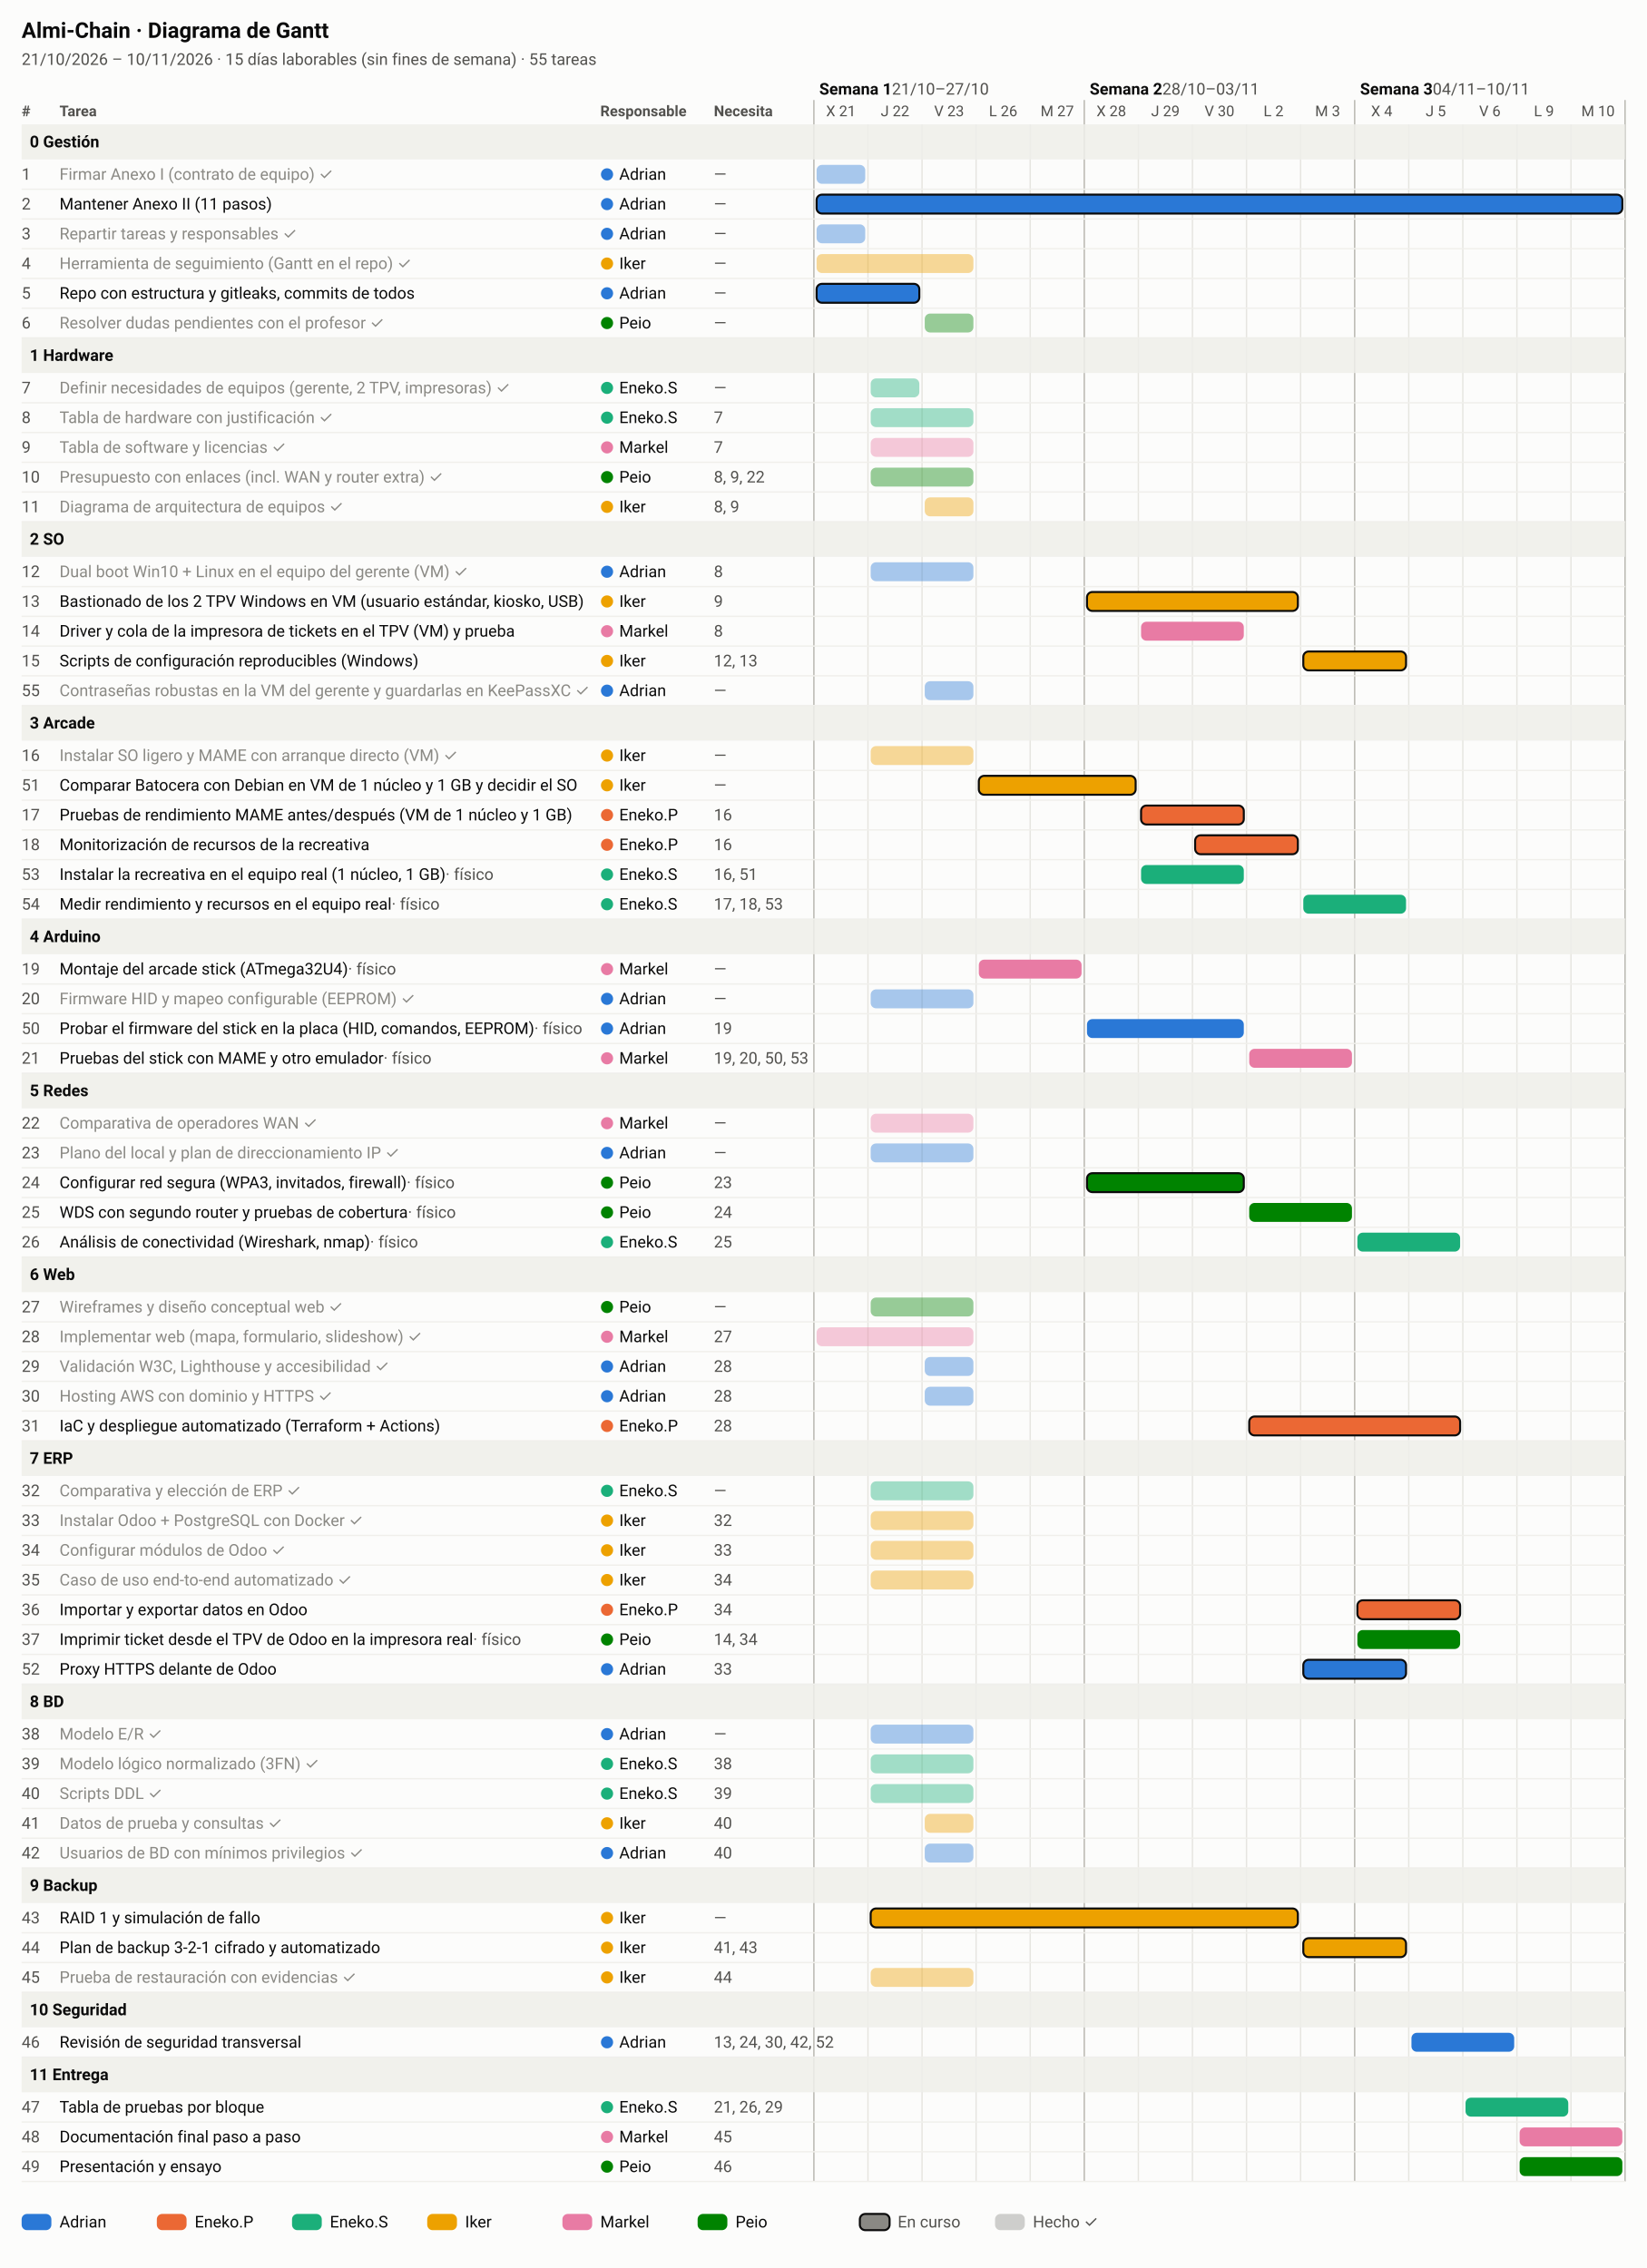
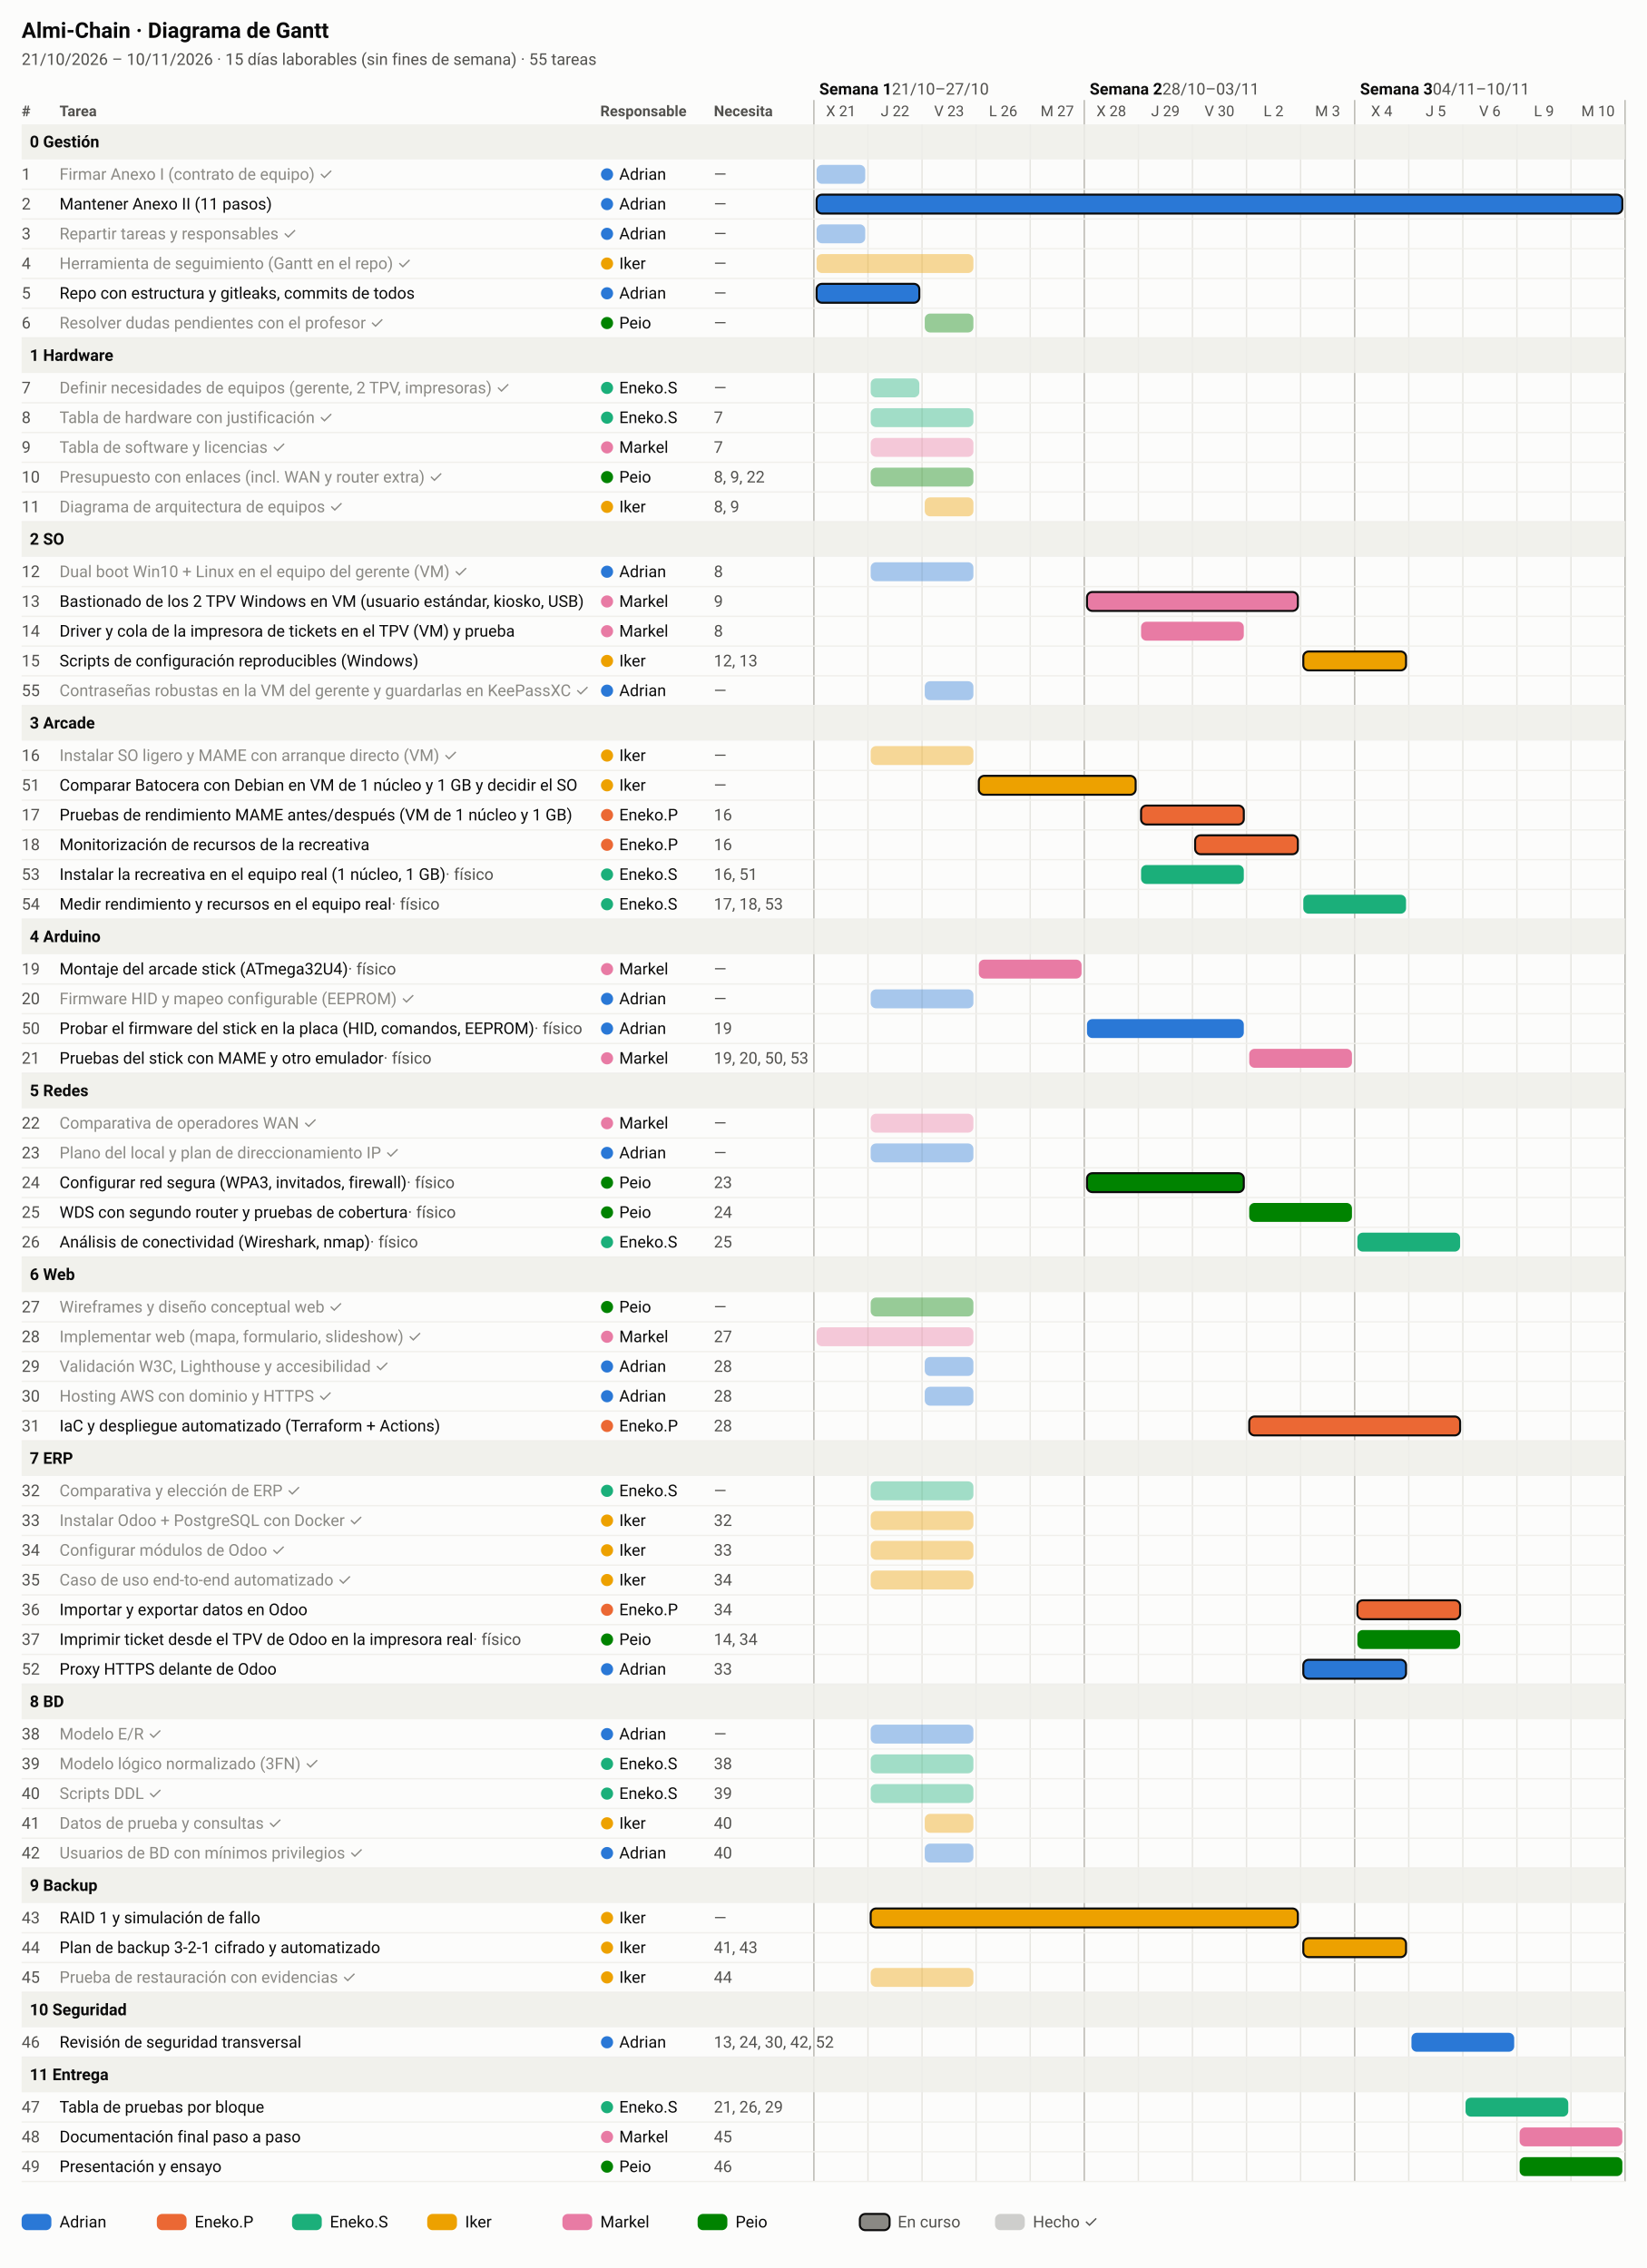
<svg xmlns="http://www.w3.org/2000/svg" width="1218" height="1678" viewBox="0 0 1218 1678" font-family="system-ui, -apple-system, Segoe UI, Roboto, sans-serif" font-size="12">
  <style>.t{fill:#0b0b0b}.s{fill:#52514e}.m{fill:#8a8984}.b{font-weight:600}</style>
  <rect width="1218" height="1678" fill="#fcfcfb" />
  <text x="16" y="28" class="t b" font-size="16">Almi-Chain · Diagrama de Gantt</text>
  <text x="16" y="48" class="s">21/10/2026 – 10/11/2026 · 15 días laborables (sin fines de semana) · 55 tareas</text>
  <text x="606" y="70" class="t b">Semana 1<tspan class="s" font-weight="400"> 21/10–27/10</tspan>
  </text>
  <text x="806" y="70" class="t b">Semana 2<tspan class="s" font-weight="400"> 28/10–03/11</tspan>
  </text>
  <text x="1006" y="70" class="t b">Semana 3<tspan class="s" font-weight="400"> 04/11–10/11</tspan>
  </text>
  <text x="622.0" y="86" text-anchor="middle" class="s" font-size="11">X 21</text>
  <text x="662.0" y="86" text-anchor="middle" class="s" font-size="11">J 22</text>
  <text x="702.0" y="86" text-anchor="middle" class="s" font-size="11">V 23</text>
  <text x="742.0" y="86" text-anchor="middle" class="s" font-size="11">L 26</text>
  <text x="782.0" y="86" text-anchor="middle" class="s" font-size="11">M 27</text>
  <text x="822.0" y="86" text-anchor="middle" class="s" font-size="11">X 28</text>
  <text x="862.0" y="86" text-anchor="middle" class="s" font-size="11">J 29</text>
  <text x="902.0" y="86" text-anchor="middle" class="s" font-size="11">V 30</text>
  <text x="942.0" y="86" text-anchor="middle" class="s" font-size="11">L 2</text>
  <text x="982.0" y="86" text-anchor="middle" class="s" font-size="11">M 3</text>
  <text x="1022.0" y="86" text-anchor="middle" class="s" font-size="11">X 4</text>
  <text x="1062.0" y="86" text-anchor="middle" class="s" font-size="11">J 5</text>
  <text x="1102.0" y="86" text-anchor="middle" class="s" font-size="11">V 6</text>
  <text x="1142.0" y="86" text-anchor="middle" class="s" font-size="11">L 9</text>
  <text x="1182.0" y="86" text-anchor="middle" class="s" font-size="11">M 10</text>
  <text x="16" y="86" class="s b" font-size="11">#</text>
  <text x="44" y="86" class="s b" font-size="11">Tarea</text>
  <text x="444" y="86" class="s b" font-size="11">Responsable</text>
  <text x="528" y="86" class="s b" font-size="11">Necesita</text>
  <line x1="602" y1="74" x2="602" y2="1614" stroke="#b8b7b0" stroke-width="1" />
  <line x1="642" y1="92" x2="642" y2="1614" stroke="#e6e5e0" stroke-width="1" />
  <line x1="682" y1="92" x2="682" y2="1614" stroke="#e6e5e0" stroke-width="1" />
  <line x1="722" y1="92" x2="722" y2="1614" stroke="#e6e5e0" stroke-width="1" />
  <line x1="762" y1="92" x2="762" y2="1614" stroke="#e6e5e0" stroke-width="1" />
  <line x1="802" y1="74" x2="802" y2="1614" stroke="#b8b7b0" stroke-width="1" />
  <line x1="842" y1="92" x2="842" y2="1614" stroke="#e6e5e0" stroke-width="1" />
  <line x1="882" y1="92" x2="882" y2="1614" stroke="#e6e5e0" stroke-width="1" />
  <line x1="922" y1="92" x2="922" y2="1614" stroke="#e6e5e0" stroke-width="1" />
  <line x1="962" y1="92" x2="962" y2="1614" stroke="#e6e5e0" stroke-width="1" />
  <line x1="1002" y1="74" x2="1002" y2="1614" stroke="#b8b7b0" stroke-width="1" />
  <line x1="1042" y1="92" x2="1042" y2="1614" stroke="#e6e5e0" stroke-width="1" />
  <line x1="1082" y1="92" x2="1082" y2="1614" stroke="#e6e5e0" stroke-width="1" />
  <line x1="1122" y1="92" x2="1122" y2="1614" stroke="#e6e5e0" stroke-width="1" />
  <line x1="1162" y1="92" x2="1162" y2="1614" stroke="#e6e5e0" stroke-width="1" />
  <line x1="1202" y1="74" x2="1202" y2="1614" stroke="#b8b7b0" stroke-width="1" />
  <rect x="16" y="92" width="1186" height="26" fill="#efeeea" fill-opacity="0.85" />
  <text x="22" y="109" class="t b">0 Gestión</text>
  <line x1="16" y1="140" x2="1202" y2="140" stroke="#f0efeb" />
  <text x="16" y="133.0" class="s">1</text>
  <text x="44" y="133.0" class="m">Firmar Anexo I (contrato de equipo) ✓</text>
  <circle cx="449" cy="129.0" r="4.5" fill="#2a78d6" />
  <text x="458" y="133.0" class="t">Adrian</text>
  <text x="528" y="133.0" class="s">—</text>
  <rect x="604" y="122" width="36" height="14" rx="4" fill="#2a78d6" fill-opacity="0.4" />
  <line x1="16" y1="162" x2="1202" y2="162" stroke="#f0efeb" />
  <text x="16" y="155.0" class="s">2</text>
  <text x="44" y="155.0" class="t">Mantener Anexo II (11 pasos)</text>
  <circle cx="449" cy="151.0" r="4.5" fill="#2a78d6" />
  <text x="458" y="155.0" class="t">Adrian</text>
  <text x="528" y="155.0" class="s">—</text>
  <rect x="604" y="144" width="596" height="14" rx="4" fill="#2a78d6" stroke="#0b0b0b" stroke-width="1.5" />
  <line x1="16" y1="184" x2="1202" y2="184" stroke="#f0efeb" />
  <text x="16" y="177.0" class="s">3</text>
  <text x="44" y="177.0" class="m">Repartir tareas y responsables ✓</text>
  <circle cx="449" cy="173.0" r="4.5" fill="#2a78d6" />
  <text x="458" y="177.0" class="t">Adrian</text>
  <text x="528" y="177.0" class="s">—</text>
  <rect x="604" y="166" width="36" height="14" rx="4" fill="#2a78d6" fill-opacity="0.4" />
  <line x1="16" y1="206" x2="1202" y2="206" stroke="#f0efeb" />
  <text x="16" y="199.0" class="s">4</text>
  <text x="44" y="199.0" class="m">Herramienta de seguimiento (Gantt en el repo) ✓</text>
  <circle cx="449" cy="195.0" r="4.5" fill="#eda100" />
  <text x="458" y="199.0" class="t">Iker</text>
  <text x="528" y="199.0" class="s">—</text>
  <rect x="604" y="188" width="116" height="14" rx="4" fill="#eda100" fill-opacity="0.4" />
  <line x1="16" y1="228" x2="1202" y2="228" stroke="#f0efeb" />
  <text x="16" y="221.0" class="s">5</text>
  <text x="44" y="221.0" class="t">Repo con estructura y gitleaks, commits de todos</text>
  <circle cx="449" cy="217.0" r="4.5" fill="#2a78d6" />
  <text x="458" y="221.0" class="t">Adrian</text>
  <text x="528" y="221.0" class="s">—</text>
  <rect x="604" y="210" width="76" height="14" rx="4" fill="#2a78d6" stroke="#0b0b0b" stroke-width="1.5" />
  <line x1="16" y1="250" x2="1202" y2="250" stroke="#f0efeb" />
  <text x="16" y="243.0" class="s">6</text>
  <text x="44" y="243.0" class="m">Resolver dudas pendientes con el profesor ✓</text>
  <circle cx="449" cy="239.0" r="4.5" fill="#008300" />
  <text x="458" y="243.0" class="t">Peio</text>
  <text x="528" y="243.0" class="s">—</text>
  <rect x="684" y="232" width="36" height="14" rx="4" fill="#008300" fill-opacity="0.4" />
  <rect x="16" y="250" width="1186" height="26" fill="#efeeea" fill-opacity="0.85" />
  <text x="22" y="267" class="t b">1 Hardware</text>
  <line x1="16" y1="298" x2="1202" y2="298" stroke="#f0efeb" />
  <text x="16" y="291.0" class="s">7</text>
  <text x="44" y="291.0" class="m">Definir necesidades de equipos (gerente, 2 TPV, impresoras) ✓</text>
  <circle cx="449" cy="287.0" r="4.5" fill="#1baf7a" />
  <text x="458" y="291.0" class="t">Eneko.S</text>
  <text x="528" y="291.0" class="s">—</text>
  <rect x="644" y="280" width="36" height="14" rx="4" fill="#1baf7a" fill-opacity="0.4" />
  <line x1="16" y1="320" x2="1202" y2="320" stroke="#f0efeb" />
  <text x="16" y="313.0" class="s">8</text>
  <text x="44" y="313.0" class="m">Tabla de hardware con justificación ✓</text>
  <circle cx="449" cy="309.0" r="4.5" fill="#1baf7a" />
  <text x="458" y="313.0" class="t">Eneko.S</text>
  <text x="528" y="313.0" class="s">7</text>
  <rect x="644" y="302" width="76" height="14" rx="4" fill="#1baf7a" fill-opacity="0.4" />
  <line x1="16" y1="342" x2="1202" y2="342" stroke="#f0efeb" />
  <text x="16" y="335.0" class="s">9</text>
  <text x="44" y="335.0" class="m">Tabla de software y licencias ✓</text>
  <circle cx="449" cy="331.0" r="4.5" fill="#e87ba4" />
  <text x="458" y="335.0" class="t">Markel</text>
  <text x="528" y="335.0" class="s">7</text>
  <rect x="644" y="324" width="76" height="14" rx="4" fill="#e87ba4" fill-opacity="0.4" />
  <line x1="16" y1="364" x2="1202" y2="364" stroke="#f0efeb" />
  <text x="16" y="357.0" class="s">10</text>
  <text x="44" y="357.0" class="m">Presupuesto con enlaces (incl. WAN y router extra) ✓</text>
  <circle cx="449" cy="353.0" r="4.5" fill="#008300" />
  <text x="458" y="357.0" class="t">Peio</text>
  <text x="528" y="357.0" class="s">8, 9, 22</text>
  <rect x="644" y="346" width="76" height="14" rx="4" fill="#008300" fill-opacity="0.4" />
  <line x1="16" y1="386" x2="1202" y2="386" stroke="#f0efeb" />
  <text x="16" y="379.0" class="s">11</text>
  <text x="44" y="379.0" class="m">Diagrama de arquitectura de equipos ✓</text>
  <circle cx="449" cy="375.0" r="4.5" fill="#eda100" />
  <text x="458" y="379.0" class="t">Iker</text>
  <text x="528" y="379.0" class="s">8, 9</text>
  <rect x="684" y="368" width="36" height="14" rx="4" fill="#eda100" fill-opacity="0.4" />
  <rect x="16" y="386" width="1186" height="26" fill="#efeeea" fill-opacity="0.85" />
  <text x="22" y="403" class="t b">2 SO</text>
  <line x1="16" y1="434" x2="1202" y2="434" stroke="#f0efeb" />
  <text x="16" y="427.0" class="s">12</text>
  <text x="44" y="427.0" class="m">Dual boot Win10 + Linux en el equipo del gerente (VM) ✓</text>
  <circle cx="449" cy="423.0" r="4.5" fill="#2a78d6" />
  <text x="458" y="427.0" class="t">Adrian</text>
  <text x="528" y="427.0" class="s">8</text>
  <rect x="644" y="416" width="76" height="14" rx="4" fill="#2a78d6" fill-opacity="0.4" />
  <line x1="16" y1="456" x2="1202" y2="456" stroke="#f0efeb" />
  <text x="16" y="449.0" class="s">13</text>
  <text x="44" y="449.0" class="t">Bastionado de los 2 TPV Windows en VM (usuario estándar, kiosko, USB)</text>
-   <circle cx="449" cy="445.0" r="4.5" fill="#eda100" />
-   <text x="458" y="449.0" class="t">Iker</text>
+   <circle cx="449" cy="445.0" r="4.5" fill="#e87ba4" />
+   <text x="458" y="449.0" class="t">Markel</text>
  <text x="528" y="449.0" class="s">9</text>
-   <rect x="804" y="438" width="156" height="14" rx="4" fill="#eda100" stroke="#0b0b0b" stroke-width="1.5" />
+   <rect x="804" y="438" width="156" height="14" rx="4" fill="#e87ba4" stroke="#0b0b0b" stroke-width="1.5" />
  <line x1="16" y1="478" x2="1202" y2="478" stroke="#f0efeb" />
  <text x="16" y="471.0" class="s">14</text>
  <text x="44" y="471.0" class="t">Driver y cola de la impresora de tickets en el TPV (VM) y prueba</text>
  <circle cx="449" cy="467.0" r="4.5" fill="#e87ba4" />
  <text x="458" y="471.0" class="t">Markel</text>
  <text x="528" y="471.0" class="s">8</text>
  <rect x="844" y="460" width="76" height="14" rx="4" fill="#e87ba4" />
  <line x1="16" y1="500" x2="1202" y2="500" stroke="#f0efeb" />
  <text x="16" y="493.0" class="s">15</text>
  <text x="44" y="493.0" class="t">Scripts de configuración reproducibles (Windows)</text>
  <circle cx="449" cy="489.0" r="4.5" fill="#eda100" />
  <text x="458" y="493.0" class="t">Iker</text>
  <text x="528" y="493.0" class="s">12, 13</text>
  <rect x="964" y="482" width="76" height="14" rx="4" fill="#eda100" stroke="#0b0b0b" stroke-width="1.5" />
  <line x1="16" y1="522" x2="1202" y2="522" stroke="#f0efeb" />
  <text x="16" y="515.0" class="s">55</text>
  <text x="44" y="515.0" class="m">Contraseñas robustas en la VM del gerente y guardarlas en KeePassXC ✓</text>
  <circle cx="449" cy="511.0" r="4.5" fill="#2a78d6" />
  <text x="458" y="515.0" class="t">Adrian</text>
  <text x="528" y="515.0" class="s">—</text>
  <rect x="684" y="504" width="36" height="14" rx="4" fill="#2a78d6" fill-opacity="0.4" />
  <rect x="16" y="522" width="1186" height="26" fill="#efeeea" fill-opacity="0.85" />
  <text x="22" y="539" class="t b">3 Arcade</text>
  <line x1="16" y1="570" x2="1202" y2="570" stroke="#f0efeb" />
  <text x="16" y="563.0" class="s">16</text>
  <text x="44" y="563.0" class="m">Instalar SO ligero y MAME con arranque directo (VM) ✓</text>
  <circle cx="449" cy="559.0" r="4.5" fill="#eda100" />
  <text x="458" y="563.0" class="t">Iker</text>
  <text x="528" y="563.0" class="s">—</text>
  <rect x="644" y="552" width="76" height="14" rx="4" fill="#eda100" fill-opacity="0.4" />
  <line x1="16" y1="592" x2="1202" y2="592" stroke="#f0efeb" />
  <text x="16" y="585.0" class="s">51</text>
  <text x="44" y="585.0" class="t">Comparar Batocera con Debian en VM de 1 núcleo y 1 GB y decidir el SO</text>
  <circle cx="449" cy="581.0" r="4.5" fill="#eda100" />
  <text x="458" y="585.0" class="t">Iker</text>
  <text x="528" y="585.0" class="s">—</text>
  <rect x="724" y="574" width="116" height="14" rx="4" fill="#eda100" stroke="#0b0b0b" stroke-width="1.5" />
  <line x1="16" y1="614" x2="1202" y2="614" stroke="#f0efeb" />
  <text x="16" y="607.0" class="s">17</text>
  <text x="44" y="607.0" class="t">Pruebas de rendimiento MAME antes/después (VM de 1 núcleo y 1 GB)</text>
  <circle cx="449" cy="603.0" r="4.5" fill="#eb6834" />
  <text x="458" y="607.0" class="t">Eneko.P</text>
  <text x="528" y="607.0" class="s">16</text>
  <rect x="844" y="596" width="76" height="14" rx="4" fill="#eb6834" stroke="#0b0b0b" stroke-width="1.5" />
  <line x1="16" y1="636" x2="1202" y2="636" stroke="#f0efeb" />
  <text x="16" y="629.0" class="s">18</text>
  <text x="44" y="629.0" class="t">Monitorización de recursos de la recreativa</text>
  <circle cx="449" cy="625.0" r="4.5" fill="#eb6834" />
  <text x="458" y="629.0" class="t">Eneko.P</text>
  <text x="528" y="629.0" class="s">16</text>
  <rect x="884" y="618" width="76" height="14" rx="4" fill="#eb6834" stroke="#0b0b0b" stroke-width="1.5" />
  <line x1="16" y1="658" x2="1202" y2="658" stroke="#f0efeb" />
  <text x="16" y="651.0" class="s">53</text>
  <text x="44" y="651.0" class="t">Instalar la recreativa en el equipo real (1 núcleo, 1 GB)<tspan class="s"> · físico</tspan>
  </text>
  <circle cx="449" cy="647.0" r="4.5" fill="#1baf7a" />
  <text x="458" y="651.0" class="t">Eneko.S</text>
  <text x="528" y="651.0" class="s">16, 51</text>
  <rect x="844" y="640" width="76" height="14" rx="4" fill="#1baf7a" />
  <line x1="16" y1="680" x2="1202" y2="680" stroke="#f0efeb" />
  <text x="16" y="673.0" class="s">54</text>
  <text x="44" y="673.0" class="t">Medir rendimiento y recursos en el equipo real<tspan class="s"> · físico</tspan>
  </text>
  <circle cx="449" cy="669.0" r="4.5" fill="#1baf7a" />
  <text x="458" y="673.0" class="t">Eneko.S</text>
  <text x="528" y="673.0" class="s">17, 18, 53</text>
  <rect x="964" y="662" width="76" height="14" rx="4" fill="#1baf7a" />
  <rect x="16" y="680" width="1186" height="26" fill="#efeeea" fill-opacity="0.85" />
  <text x="22" y="697" class="t b">4 Arduino</text>
  <line x1="16" y1="728" x2="1202" y2="728" stroke="#f0efeb" />
  <text x="16" y="721.0" class="s">19</text>
  <text x="44" y="721.0" class="t">Montaje del arcade stick (ATmega32U4)<tspan class="s"> · físico</tspan>
  </text>
  <circle cx="449" cy="717.0" r="4.5" fill="#e87ba4" />
  <text x="458" y="721.0" class="t">Markel</text>
  <text x="528" y="721.0" class="s">—</text>
  <rect x="724" y="710" width="76" height="14" rx="4" fill="#e87ba4" />
  <line x1="16" y1="750" x2="1202" y2="750" stroke="#f0efeb" />
  <text x="16" y="743.0" class="s">20</text>
  <text x="44" y="743.0" class="m">Firmware HID y mapeo configurable (EEPROM) ✓</text>
  <circle cx="449" cy="739.0" r="4.5" fill="#2a78d6" />
  <text x="458" y="743.0" class="t">Adrian</text>
  <text x="528" y="743.0" class="s">—</text>
  <rect x="644" y="732" width="76" height="14" rx="4" fill="#2a78d6" fill-opacity="0.4" />
  <line x1="16" y1="772" x2="1202" y2="772" stroke="#f0efeb" />
  <text x="16" y="765.0" class="s">50</text>
  <text x="44" y="765.0" class="t">Probar el firmware del stick en la placa (HID, comandos, EEPROM)<tspan class="s"> · físico</tspan>
  </text>
  <circle cx="449" cy="761.0" r="4.5" fill="#2a78d6" />
  <text x="458" y="765.0" class="t">Adrian</text>
  <text x="528" y="765.0" class="s">19</text>
  <rect x="804" y="754" width="116" height="14" rx="4" fill="#2a78d6" />
  <line x1="16" y1="794" x2="1202" y2="794" stroke="#f0efeb" />
  <text x="16" y="787.0" class="s">21</text>
  <text x="44" y="787.0" class="t">Pruebas del stick con MAME y otro emulador<tspan class="s"> · físico</tspan>
  </text>
  <circle cx="449" cy="783.0" r="4.5" fill="#e87ba4" />
  <text x="458" y="787.0" class="t">Markel</text>
  <text x="528" y="787.0" class="s">19, 20, 50, 53</text>
  <rect x="924" y="776" width="76" height="14" rx="4" fill="#e87ba4" />
  <rect x="16" y="794" width="1186" height="26" fill="#efeeea" fill-opacity="0.85" />
  <text x="22" y="811" class="t b">5 Redes</text>
  <line x1="16" y1="842" x2="1202" y2="842" stroke="#f0efeb" />
  <text x="16" y="835.0" class="s">22</text>
  <text x="44" y="835.0" class="m">Comparativa de operadores WAN ✓</text>
  <circle cx="449" cy="831.0" r="4.5" fill="#e87ba4" />
  <text x="458" y="835.0" class="t">Markel</text>
  <text x="528" y="835.0" class="s">—</text>
  <rect x="644" y="824" width="76" height="14" rx="4" fill="#e87ba4" fill-opacity="0.4" />
  <line x1="16" y1="864" x2="1202" y2="864" stroke="#f0efeb" />
  <text x="16" y="857.0" class="s">23</text>
  <text x="44" y="857.0" class="m">Plano del local y plan de direccionamiento IP ✓</text>
  <circle cx="449" cy="853.0" r="4.5" fill="#2a78d6" />
  <text x="458" y="857.0" class="t">Adrian</text>
  <text x="528" y="857.0" class="s">—</text>
  <rect x="644" y="846" width="76" height="14" rx="4" fill="#2a78d6" fill-opacity="0.4" />
  <line x1="16" y1="886" x2="1202" y2="886" stroke="#f0efeb" />
  <text x="16" y="879.0" class="s">24</text>
  <text x="44" y="879.0" class="t">Configurar red segura (WPA3, invitados, firewall)<tspan class="s"> · físico</tspan>
  </text>
  <circle cx="449" cy="875.0" r="4.5" fill="#008300" />
  <text x="458" y="879.0" class="t">Peio</text>
  <text x="528" y="879.0" class="s">23</text>
  <rect x="804" y="868" width="116" height="14" rx="4" fill="#008300" stroke="#0b0b0b" stroke-width="1.5" />
  <line x1="16" y1="908" x2="1202" y2="908" stroke="#f0efeb" />
  <text x="16" y="901.0" class="s">25</text>
  <text x="44" y="901.0" class="t">WDS con segundo router y pruebas de cobertura<tspan class="s"> · físico</tspan>
  </text>
  <circle cx="449" cy="897.0" r="4.5" fill="#008300" />
  <text x="458" y="901.0" class="t">Peio</text>
  <text x="528" y="901.0" class="s">24</text>
  <rect x="924" y="890" width="76" height="14" rx="4" fill="#008300" />
  <line x1="16" y1="930" x2="1202" y2="930" stroke="#f0efeb" />
  <text x="16" y="923.0" class="s">26</text>
  <text x="44" y="923.0" class="t">Análisis de conectividad (Wireshark, nmap)<tspan class="s"> · físico</tspan>
  </text>
  <circle cx="449" cy="919.0" r="4.5" fill="#1baf7a" />
  <text x="458" y="923.0" class="t">Eneko.S</text>
  <text x="528" y="923.0" class="s">25</text>
  <rect x="1004" y="912" width="76" height="14" rx="4" fill="#1baf7a" />
  <rect x="16" y="930" width="1186" height="26" fill="#efeeea" fill-opacity="0.85" />
  <text x="22" y="947" class="t b">6 Web</text>
  <line x1="16" y1="978" x2="1202" y2="978" stroke="#f0efeb" />
  <text x="16" y="971.0" class="s">27</text>
  <text x="44" y="971.0" class="m">Wireframes y diseño conceptual web ✓</text>
  <circle cx="449" cy="967.0" r="4.5" fill="#008300" />
  <text x="458" y="971.0" class="t">Peio</text>
  <text x="528" y="971.0" class="s">—</text>
  <rect x="644" y="960" width="76" height="14" rx="4" fill="#008300" fill-opacity="0.4" />
  <line x1="16" y1="1000" x2="1202" y2="1000" stroke="#f0efeb" />
  <text x="16" y="993.0" class="s">28</text>
  <text x="44" y="993.0" class="m">Implementar web (mapa, formulario, slideshow) ✓</text>
  <circle cx="449" cy="989.0" r="4.5" fill="#e87ba4" />
  <text x="458" y="993.0" class="t">Markel</text>
  <text x="528" y="993.0" class="s">27</text>
  <rect x="604" y="982" width="116" height="14" rx="4" fill="#e87ba4" fill-opacity="0.4" />
  <line x1="16" y1="1022" x2="1202" y2="1022" stroke="#f0efeb" />
  <text x="16" y="1015.0" class="s">29</text>
  <text x="44" y="1015.0" class="m">Validación W3C, Lighthouse y accesibilidad ✓</text>
  <circle cx="449" cy="1011.0" r="4.5" fill="#2a78d6" />
  <text x="458" y="1015.0" class="t">Adrian</text>
  <text x="528" y="1015.0" class="s">28</text>
  <rect x="684" y="1004" width="36" height="14" rx="4" fill="#2a78d6" fill-opacity="0.4" />
  <line x1="16" y1="1044" x2="1202" y2="1044" stroke="#f0efeb" />
  <text x="16" y="1037.0" class="s">30</text>
  <text x="44" y="1037.0" class="m">Hosting AWS con dominio y HTTPS ✓</text>
  <circle cx="449" cy="1033.0" r="4.5" fill="#2a78d6" />
  <text x="458" y="1037.0" class="t">Adrian</text>
  <text x="528" y="1037.0" class="s">28</text>
  <rect x="684" y="1026" width="36" height="14" rx="4" fill="#2a78d6" fill-opacity="0.4" />
  <line x1="16" y1="1066" x2="1202" y2="1066" stroke="#f0efeb" />
  <text x="16" y="1059.0" class="s">31</text>
  <text x="44" y="1059.0" class="t">IaC y despliegue automatizado (Terraform + Actions)</text>
  <circle cx="449" cy="1055.0" r="4.5" fill="#eb6834" />
  <text x="458" y="1059.0" class="t">Eneko.P</text>
  <text x="528" y="1059.0" class="s">28</text>
  <rect x="924" y="1048" width="156" height="14" rx="4" fill="#eb6834" stroke="#0b0b0b" stroke-width="1.5" />
  <rect x="16" y="1066" width="1186" height="26" fill="#efeeea" fill-opacity="0.85" />
  <text x="22" y="1083" class="t b">7 ERP</text>
  <line x1="16" y1="1114" x2="1202" y2="1114" stroke="#f0efeb" />
  <text x="16" y="1107.0" class="s">32</text>
  <text x="44" y="1107.0" class="m">Comparativa y elección de ERP ✓</text>
  <circle cx="449" cy="1103.0" r="4.5" fill="#1baf7a" />
  <text x="458" y="1107.0" class="t">Eneko.S</text>
  <text x="528" y="1107.0" class="s">—</text>
  <rect x="644" y="1096" width="76" height="14" rx="4" fill="#1baf7a" fill-opacity="0.4" />
  <line x1="16" y1="1136" x2="1202" y2="1136" stroke="#f0efeb" />
  <text x="16" y="1129.0" class="s">33</text>
  <text x="44" y="1129.0" class="m">Instalar Odoo + PostgreSQL con Docker ✓</text>
  <circle cx="449" cy="1125.0" r="4.5" fill="#eda100" />
  <text x="458" y="1129.0" class="t">Iker</text>
  <text x="528" y="1129.0" class="s">32</text>
  <rect x="644" y="1118" width="76" height="14" rx="4" fill="#eda100" fill-opacity="0.4" />
  <line x1="16" y1="1158" x2="1202" y2="1158" stroke="#f0efeb" />
  <text x="16" y="1151.0" class="s">34</text>
  <text x="44" y="1151.0" class="m">Configurar módulos de Odoo ✓</text>
  <circle cx="449" cy="1147.0" r="4.5" fill="#eda100" />
  <text x="458" y="1151.0" class="t">Iker</text>
  <text x="528" y="1151.0" class="s">33</text>
  <rect x="644" y="1140" width="76" height="14" rx="4" fill="#eda100" fill-opacity="0.4" />
  <line x1="16" y1="1180" x2="1202" y2="1180" stroke="#f0efeb" />
  <text x="16" y="1173.0" class="s">35</text>
  <text x="44" y="1173.0" class="m">Caso de uso end-to-end automatizado ✓</text>
  <circle cx="449" cy="1169.0" r="4.5" fill="#eda100" />
  <text x="458" y="1173.0" class="t">Iker</text>
  <text x="528" y="1173.0" class="s">34</text>
  <rect x="644" y="1162" width="76" height="14" rx="4" fill="#eda100" fill-opacity="0.4" />
  <line x1="16" y1="1202" x2="1202" y2="1202" stroke="#f0efeb" />
  <text x="16" y="1195.0" class="s">36</text>
  <text x="44" y="1195.0" class="t">Importar y exportar datos en Odoo</text>
  <circle cx="449" cy="1191.0" r="4.5" fill="#eb6834" />
  <text x="458" y="1195.0" class="t">Eneko.P</text>
  <text x="528" y="1195.0" class="s">34</text>
  <rect x="1004" y="1184" width="76" height="14" rx="4" fill="#eb6834" stroke="#0b0b0b" stroke-width="1.5" />
  <line x1="16" y1="1224" x2="1202" y2="1224" stroke="#f0efeb" />
  <text x="16" y="1217.0" class="s">37</text>
  <text x="44" y="1217.0" class="t">Imprimir ticket desde el TPV de Odoo en la impresora real<tspan class="s"> · físico</tspan>
  </text>
  <circle cx="449" cy="1213.0" r="4.5" fill="#008300" />
  <text x="458" y="1217.0" class="t">Peio</text>
  <text x="528" y="1217.0" class="s">14, 34</text>
  <rect x="1004" y="1206" width="76" height="14" rx="4" fill="#008300" />
  <line x1="16" y1="1246" x2="1202" y2="1246" stroke="#f0efeb" />
  <text x="16" y="1239.0" class="s">52</text>
  <text x="44" y="1239.0" class="t">Proxy HTTPS delante de Odoo</text>
  <circle cx="449" cy="1235.0" r="4.5" fill="#2a78d6" />
  <text x="458" y="1239.0" class="t">Adrian</text>
  <text x="528" y="1239.0" class="s">33</text>
  <rect x="964" y="1228" width="76" height="14" rx="4" fill="#2a78d6" stroke="#0b0b0b" stroke-width="1.5" />
  <rect x="16" y="1246" width="1186" height="26" fill="#efeeea" fill-opacity="0.85" />
  <text x="22" y="1263" class="t b">8 BD</text>
  <line x1="16" y1="1294" x2="1202" y2="1294" stroke="#f0efeb" />
  <text x="16" y="1287.0" class="s">38</text>
  <text x="44" y="1287.0" class="m">Modelo E/R ✓</text>
  <circle cx="449" cy="1283.0" r="4.5" fill="#2a78d6" />
  <text x="458" y="1287.0" class="t">Adrian</text>
  <text x="528" y="1287.0" class="s">—</text>
  <rect x="644" y="1276" width="76" height="14" rx="4" fill="#2a78d6" fill-opacity="0.4" />
  <line x1="16" y1="1316" x2="1202" y2="1316" stroke="#f0efeb" />
  <text x="16" y="1309.0" class="s">39</text>
  <text x="44" y="1309.0" class="m">Modelo lógico normalizado (3FN) ✓</text>
  <circle cx="449" cy="1305.0" r="4.5" fill="#1baf7a" />
  <text x="458" y="1309.0" class="t">Eneko.S</text>
  <text x="528" y="1309.0" class="s">38</text>
  <rect x="644" y="1298" width="76" height="14" rx="4" fill="#1baf7a" fill-opacity="0.4" />
  <line x1="16" y1="1338" x2="1202" y2="1338" stroke="#f0efeb" />
  <text x="16" y="1331.0" class="s">40</text>
  <text x="44" y="1331.0" class="m">Scripts DDL ✓</text>
  <circle cx="449" cy="1327.0" r="4.5" fill="#1baf7a" />
  <text x="458" y="1331.0" class="t">Eneko.S</text>
  <text x="528" y="1331.0" class="s">39</text>
  <rect x="644" y="1320" width="76" height="14" rx="4" fill="#1baf7a" fill-opacity="0.4" />
  <line x1="16" y1="1360" x2="1202" y2="1360" stroke="#f0efeb" />
  <text x="16" y="1353.0" class="s">41</text>
  <text x="44" y="1353.0" class="m">Datos de prueba y consultas ✓</text>
  <circle cx="449" cy="1349.0" r="4.5" fill="#eda100" />
  <text x="458" y="1353.0" class="t">Iker</text>
  <text x="528" y="1353.0" class="s">40</text>
  <rect x="684" y="1342" width="36" height="14" rx="4" fill="#eda100" fill-opacity="0.4" />
  <line x1="16" y1="1382" x2="1202" y2="1382" stroke="#f0efeb" />
  <text x="16" y="1375.0" class="s">42</text>
  <text x="44" y="1375.0" class="m">Usuarios de BD con mínimos privilegios ✓</text>
  <circle cx="449" cy="1371.0" r="4.5" fill="#2a78d6" />
  <text x="458" y="1375.0" class="t">Adrian</text>
  <text x="528" y="1375.0" class="s">40</text>
  <rect x="684" y="1364" width="36" height="14" rx="4" fill="#2a78d6" fill-opacity="0.4" />
  <rect x="16" y="1382" width="1186" height="26" fill="#efeeea" fill-opacity="0.85" />
  <text x="22" y="1399" class="t b">9 Backup</text>
  <line x1="16" y1="1430" x2="1202" y2="1430" stroke="#f0efeb" />
  <text x="16" y="1423.0" class="s">43</text>
  <text x="44" y="1423.0" class="t">RAID 1 y simulación de fallo</text>
  <circle cx="449" cy="1419.0" r="4.5" fill="#eda100" />
  <text x="458" y="1423.0" class="t">Iker</text>
  <text x="528" y="1423.0" class="s">—</text>
  <rect x="644" y="1412" width="316" height="14" rx="4" fill="#eda100" stroke="#0b0b0b" stroke-width="1.5" />
  <line x1="16" y1="1452" x2="1202" y2="1452" stroke="#f0efeb" />
  <text x="16" y="1445.0" class="s">44</text>
  <text x="44" y="1445.0" class="t">Plan de backup 3-2-1 cifrado y automatizado</text>
  <circle cx="449" cy="1441.0" r="4.5" fill="#eda100" />
  <text x="458" y="1445.0" class="t">Iker</text>
  <text x="528" y="1445.0" class="s">41, 43</text>
  <rect x="964" y="1434" width="76" height="14" rx="4" fill="#eda100" stroke="#0b0b0b" stroke-width="1.5" />
  <line x1="16" y1="1474" x2="1202" y2="1474" stroke="#f0efeb" />
  <text x="16" y="1467.0" class="s">45</text>
  <text x="44" y="1467.0" class="m">Prueba de restauración con evidencias ✓</text>
  <circle cx="449" cy="1463.0" r="4.5" fill="#eda100" />
  <text x="458" y="1467.0" class="t">Iker</text>
  <text x="528" y="1467.0" class="s">44</text>
  <rect x="644" y="1456" width="76" height="14" rx="4" fill="#eda100" fill-opacity="0.4" />
  <rect x="16" y="1474" width="1186" height="26" fill="#efeeea" fill-opacity="0.85" />
  <text x="22" y="1491" class="t b">10 Seguridad</text>
  <line x1="16" y1="1522" x2="1202" y2="1522" stroke="#f0efeb" />
  <text x="16" y="1515.0" class="s">46</text>
  <text x="44" y="1515.0" class="t">Revisión de seguridad transversal</text>
  <circle cx="449" cy="1511.0" r="4.5" fill="#2a78d6" />
  <text x="458" y="1515.0" class="t">Adrian</text>
  <text x="528" y="1515.0" class="s">13, 24, 30, 42, 52</text>
  <rect x="1044" y="1504" width="76" height="14" rx="4" fill="#2a78d6" />
  <rect x="16" y="1522" width="1186" height="26" fill="#efeeea" fill-opacity="0.85" />
  <text x="22" y="1539" class="t b">11 Entrega</text>
  <line x1="16" y1="1570" x2="1202" y2="1570" stroke="#f0efeb" />
  <text x="16" y="1563.0" class="s">47</text>
  <text x="44" y="1563.0" class="t">Tabla de pruebas por bloque</text>
  <circle cx="449" cy="1559.0" r="4.5" fill="#1baf7a" />
  <text x="458" y="1563.0" class="t">Eneko.S</text>
  <text x="528" y="1563.0" class="s">21, 26, 29</text>
  <rect x="1084" y="1552" width="76" height="14" rx="4" fill="#1baf7a" />
  <line x1="16" y1="1592" x2="1202" y2="1592" stroke="#f0efeb" />
  <text x="16" y="1585.0" class="s">48</text>
  <text x="44" y="1585.0" class="t">Documentación final paso a paso</text>
  <circle cx="449" cy="1581.0" r="4.5" fill="#e87ba4" />
  <text x="458" y="1585.0" class="t">Markel</text>
  <text x="528" y="1585.0" class="s">45</text>
  <rect x="1124" y="1574" width="76" height="14" rx="4" fill="#e87ba4" />
  <line x1="16" y1="1614" x2="1202" y2="1614" stroke="#f0efeb" />
  <text x="16" y="1607.0" class="s">49</text>
  <text x="44" y="1607.0" class="t">Presentación y ensayo</text>
  <circle cx="449" cy="1603.0" r="4.5" fill="#008300" />
  <text x="458" y="1607.0" class="t">Peio</text>
  <text x="528" y="1607.0" class="s">46</text>
  <rect x="1124" y="1596" width="76" height="14" rx="4" fill="#008300" />
  <rect x="16" y="1638" width="22" height="12" rx="4" fill="#2a78d6" />
  <text x="44" y="1648" class="t">Adrian</text>
  <rect x="116" y="1638" width="22" height="12" rx="4" fill="#eb6834" />
  <text x="144" y="1648" class="t">Eneko.P</text>
  <rect x="216" y="1638" width="22" height="12" rx="4" fill="#1baf7a" />
  <text x="244" y="1648" class="t">Eneko.S</text>
  <rect x="316" y="1638" width="22" height="12" rx="4" fill="#eda100" />
  <text x="344" y="1648" class="t">Iker</text>
  <rect x="416" y="1638" width="22" height="12" rx="4" fill="#e87ba4" />
  <text x="444" y="1648" class="t">Markel</text>
  <rect x="516" y="1638" width="22" height="12" rx="4" fill="#008300" />
  <text x="544" y="1648" class="t">Peio</text>
  <rect x="636" y="1638" width="22" height="12" rx="4" fill="#8a8984" stroke="#0b0b0b" stroke-width="1.5" />
  <text x="664" y="1648" class="s">En curso</text>
  <rect x="736" y="1638" width="22" height="12" rx="4" fill="#8a8984" fill-opacity="0.4" />
  <text x="764" y="1648" class="s">Hecho ✓</text>
</svg>
